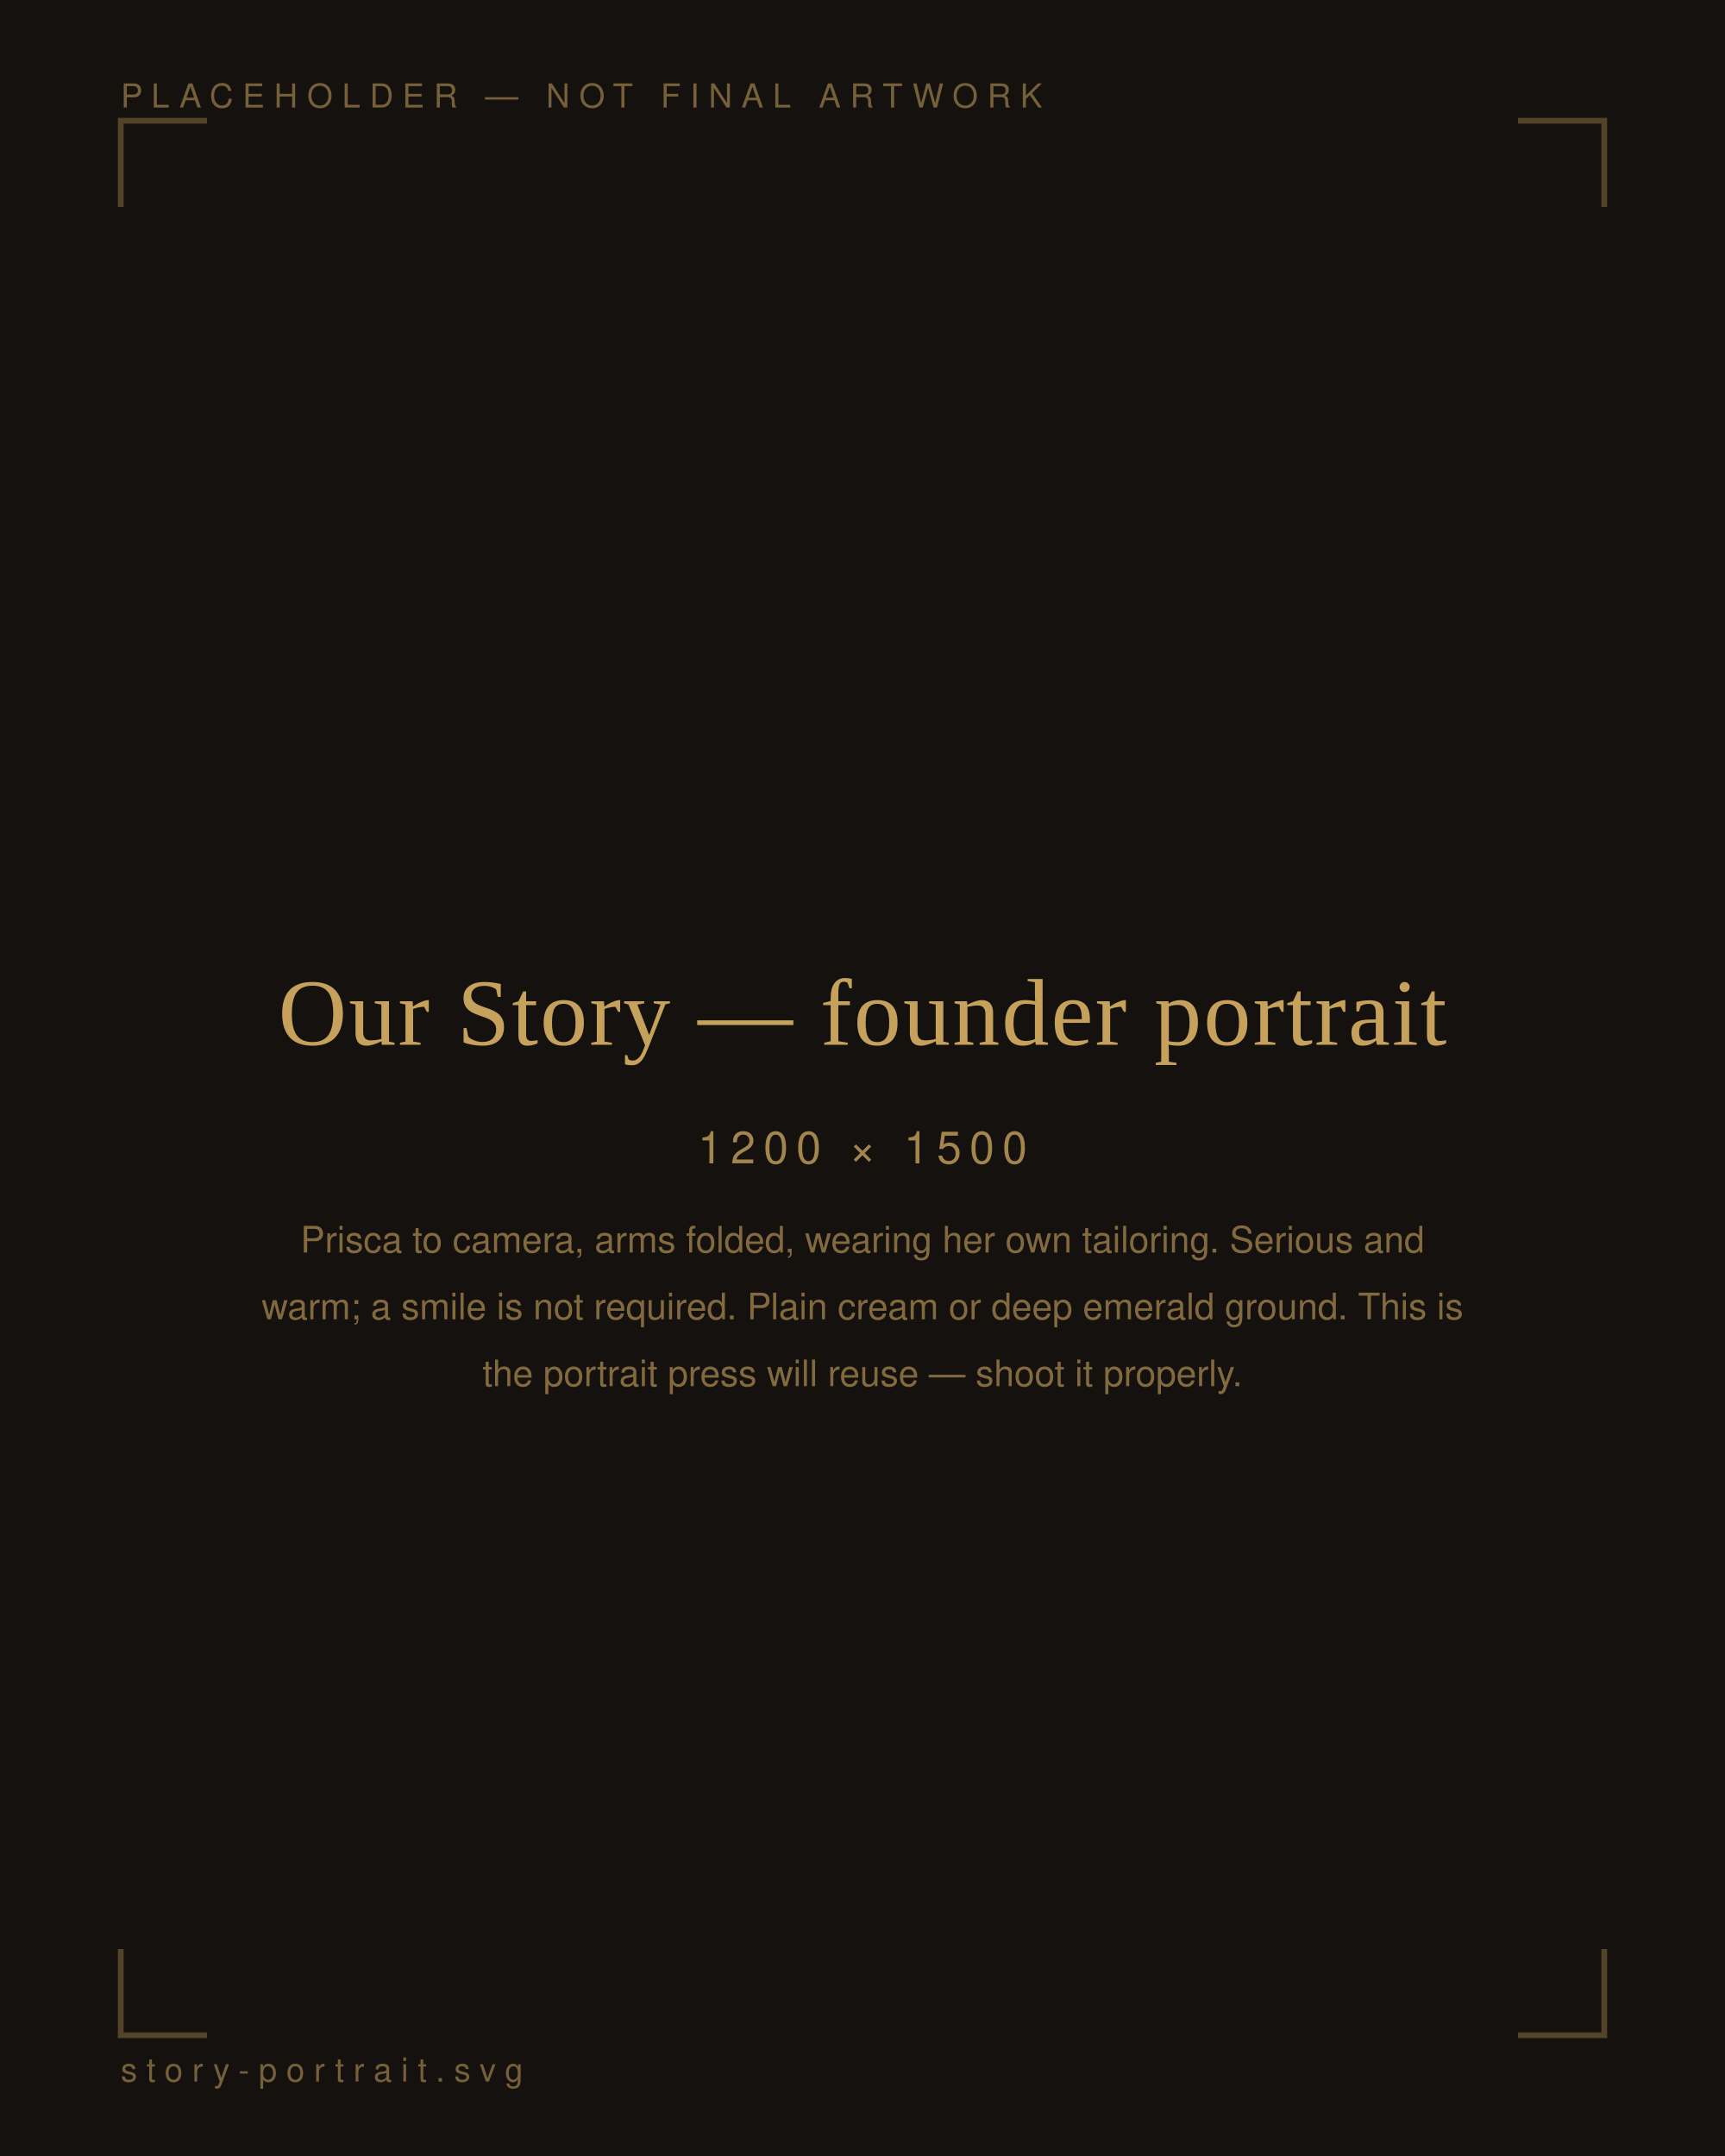
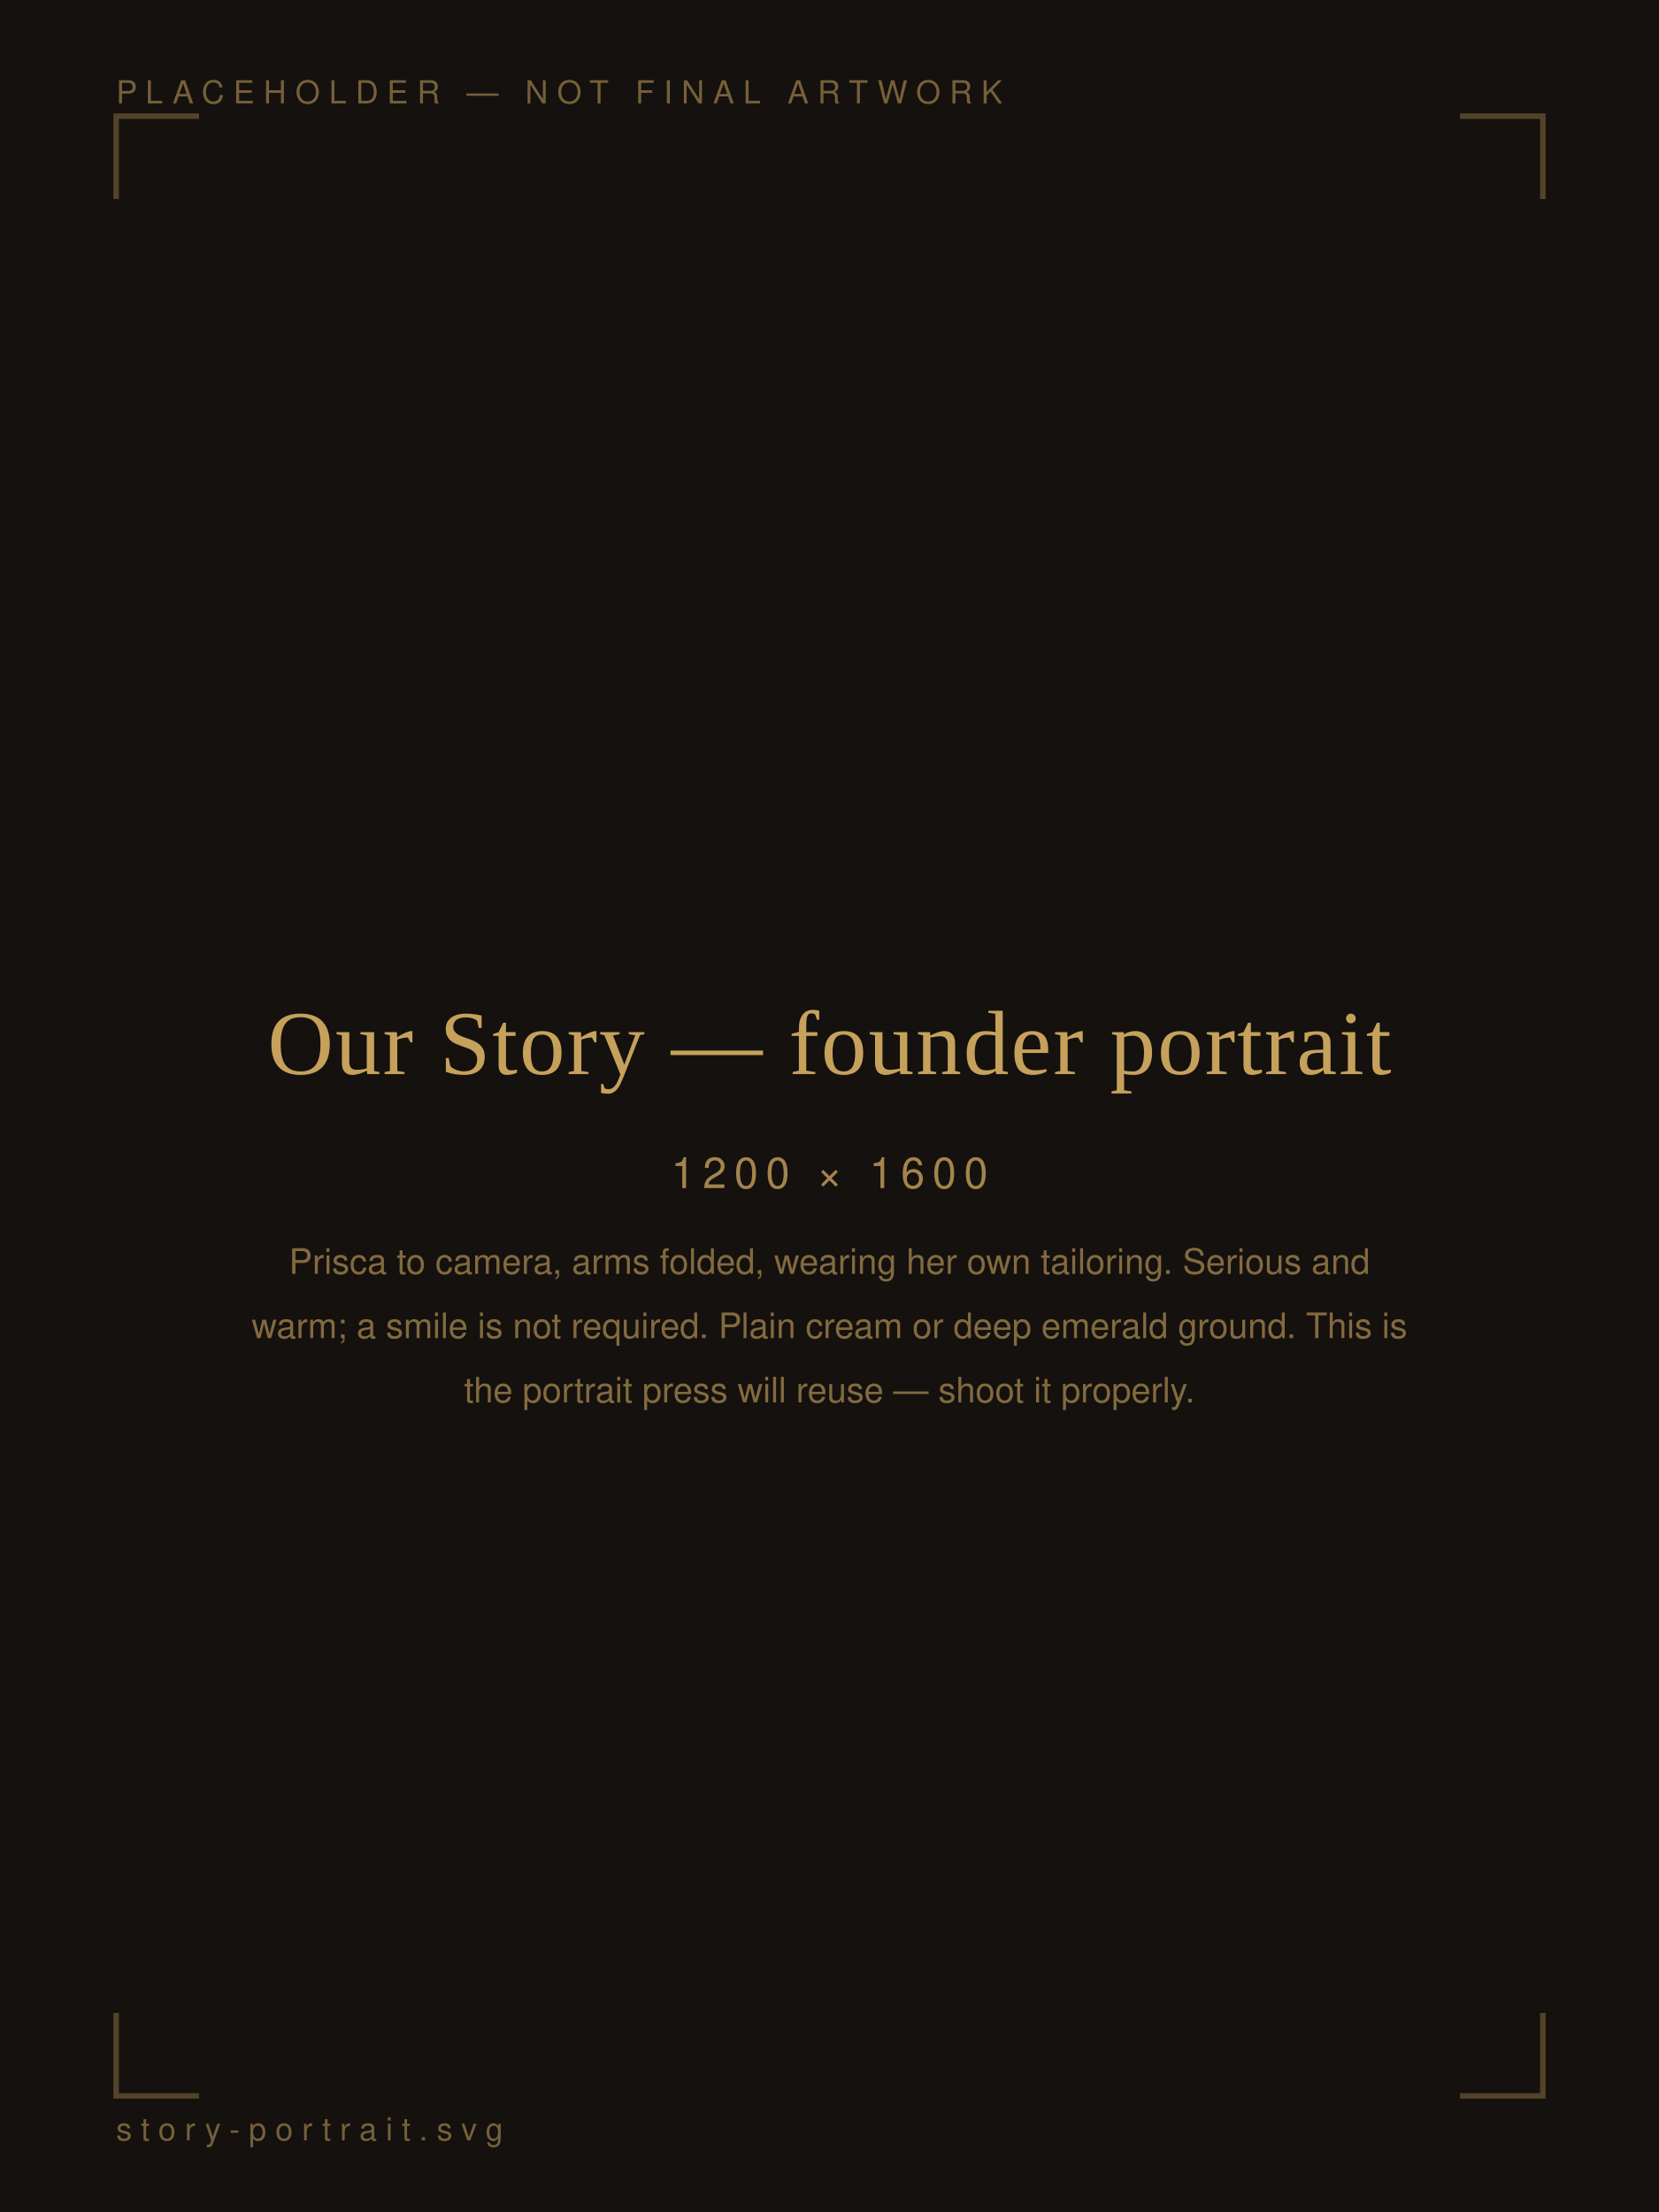
- <svg xmlns="http://www.w3.org/2000/svg" width="1200" height="1500" viewBox="0 0 1200 1500" role="img" aria-label="Placeholder for Our Story — founder portrait">
-   <rect width="1200" height="1500" fill="#14110F" />
+ <svg xmlns="http://www.w3.org/2000/svg" width="1200" height="1600" viewBox="0 0 1200 1600" role="img" aria-label="Placeholder for Our Story — founder portrait">
+   <rect width="1200" height="1600" fill="#14110F" />
  <g stroke="#C6A15B" stroke-opacity="0.35" stroke-width="4" fill="none">
    <path d="M84 144V84h60" />
    <path d="M1056 84h60v60" />
-     <path d="M1116 1356v60h-60" />
-     <path d="M144 1416h-60v-60" />
+     <path d="M1116 1456v60h-60" />
+     <path d="M144 1516h-60v-60" />
  </g>
  <g font-family="Georgia, 'Times New Roman', serif" fill="#C6A15B" text-anchor="middle">
-     <text x="600" y="726.9" font-size="66" letter-spacing="1.32">Our Story — founder portrait</text>
+     <text x="600" y="776.9" font-size="66" letter-spacing="1.32">Our Story — founder portrait</text>
  </g>
  <g font-family="Helvetica, Arial, sans-serif" fill="#C6A15B" fill-opacity="0.8" text-anchor="middle">
-     <text x="600" y="809.4" font-size="31" letter-spacing="5.58">1200 × 1500</text>
-     <text x="600" y="871.4" font-size="25.42" fill-opacity="0.62">Prisca to camera, arms folded, wearing her own tailoring. Serious and</text>
-     <text x="600" y="917.9" font-size="25.42" fill-opacity="0.62">warm; a smile is not required. Plain cream or deep emerald ground. This is</text>
-     <text x="600" y="964.4" font-size="25.42" fill-opacity="0.62">the portrait press will reuse — shoot it properly.</text>
+     <text x="600" y="859.4" font-size="31" letter-spacing="5.58">1200 × 1600</text>
+     <text x="600" y="921.4" font-size="25.42" fill-opacity="0.62">Prisca to camera, arms folded, wearing her own tailoring. Serious and</text>
+     <text x="600" y="967.9" font-size="25.42" fill-opacity="0.62">warm; a smile is not required. Plain cream or deep emerald ground. This is</text>
+     <text x="600" y="1014.4" font-size="25.42" fill-opacity="0.62">the portrait press will reuse — shoot it properly.</text>
  </g>
  <g font-family="Helvetica, Arial, sans-serif" fill="#C6A15B" fill-opacity="0.55" font-size="23" letter-spacing="6.44">
    <text x="84" y="74.8">PLACEHOLDER — NOT FINAL ARTWORK</text>
-     <text x="84" y="1448.2">story-portrait.svg</text>
+     <text x="84" y="1548.2">story-portrait.svg</text>
  </g>
</svg>
